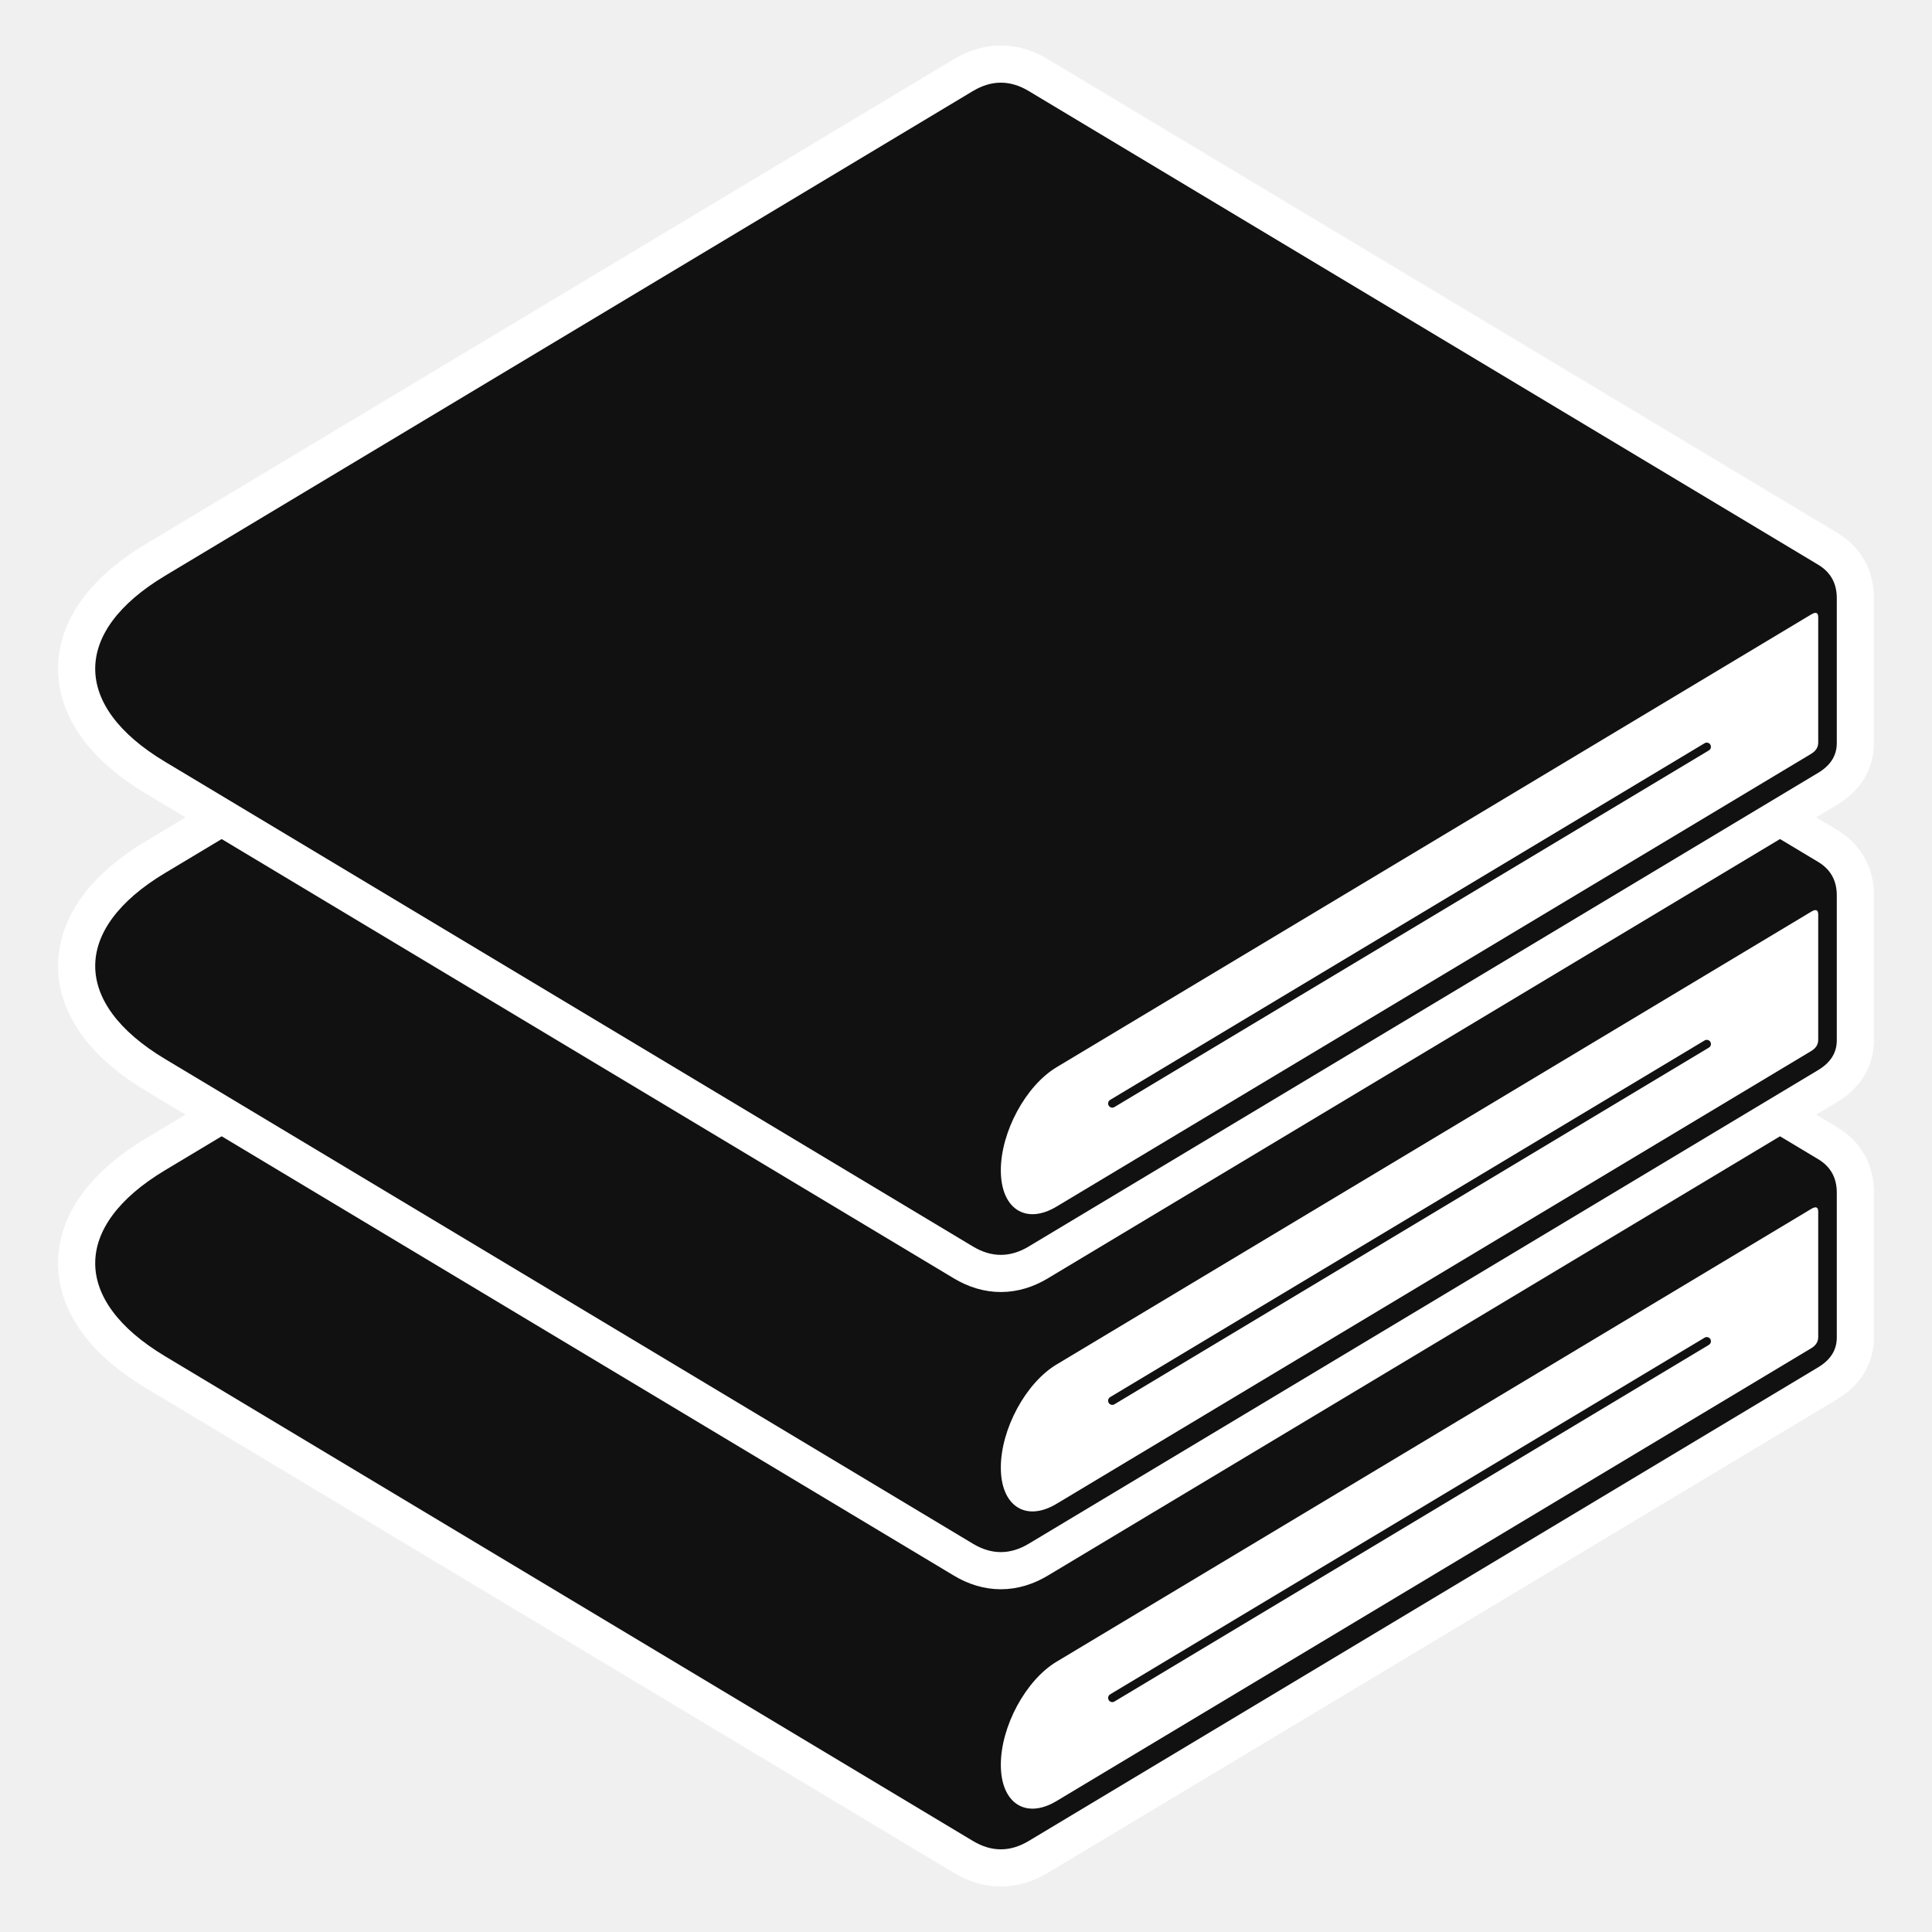
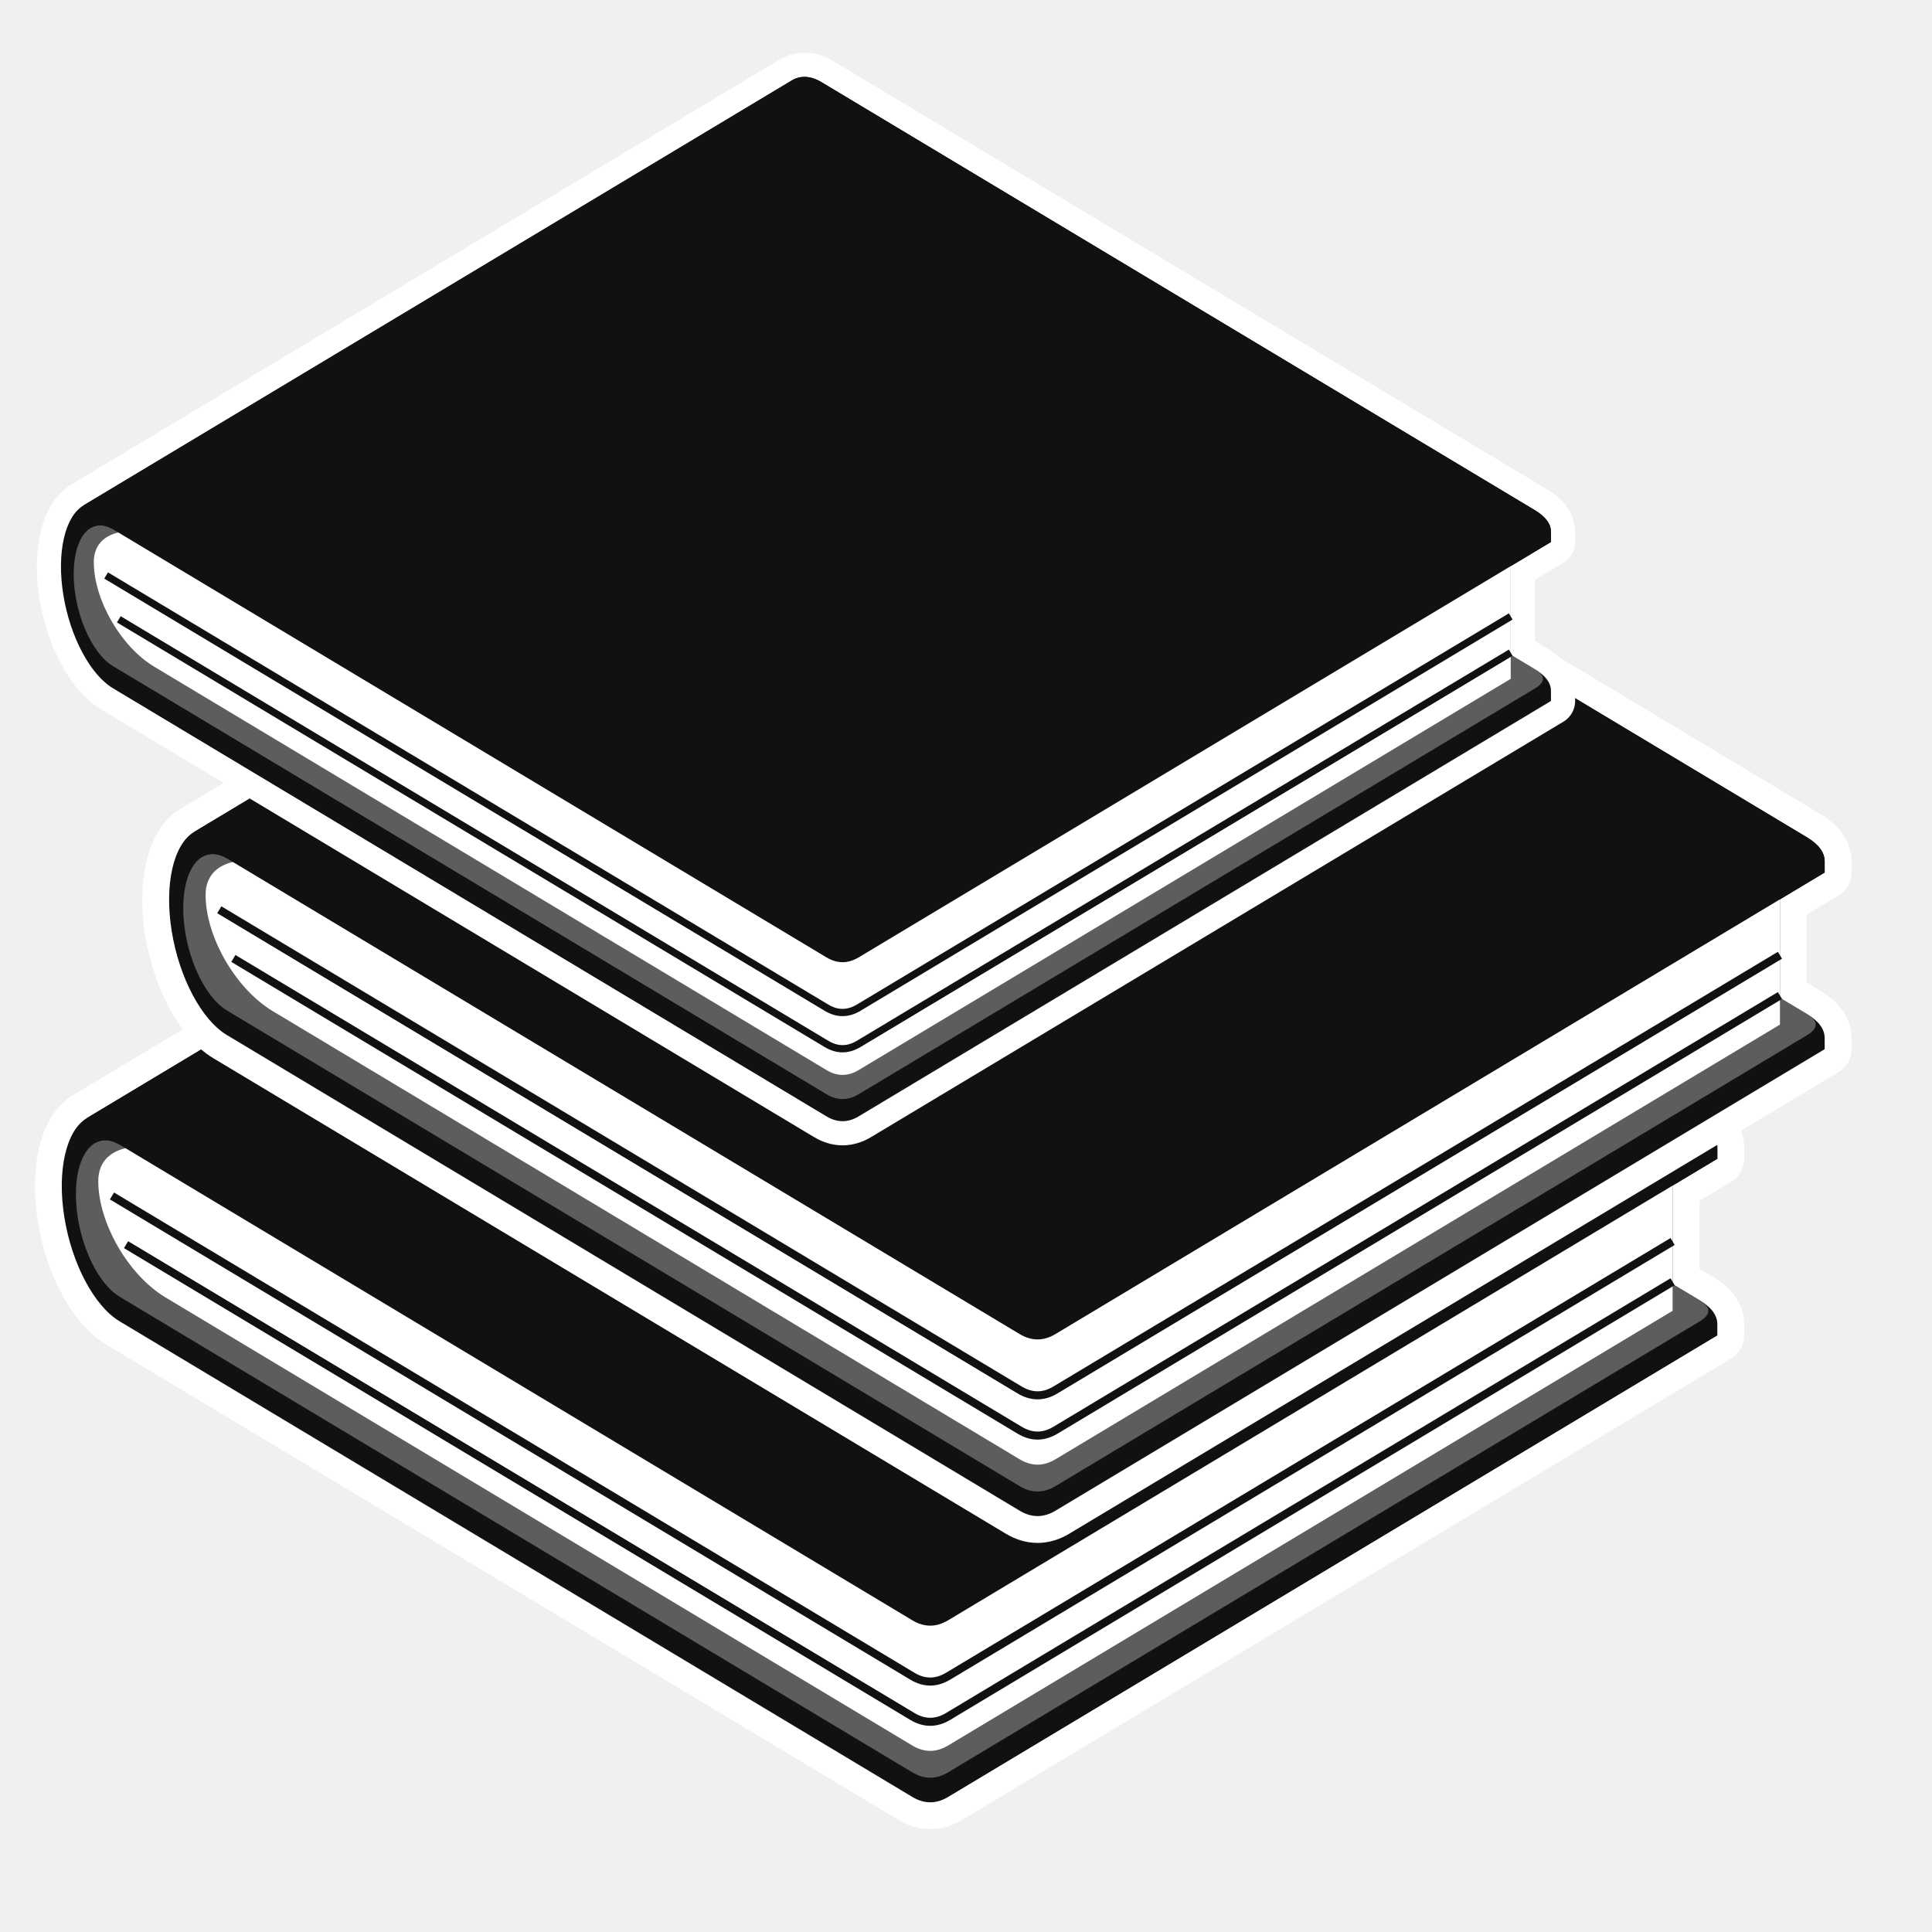
- <svg xmlns="http://www.w3.org/2000/svg" width="512" height="512" viewBox="48 48 416 416" fill="none">
+ <svg xmlns="http://www.w3.org/2000/svg" width="512" height="512" viewBox="36 48 432 432" fill="none">
  <defs>
    <g id="coursestack-book">
-       <path d="M 257.5 47.6 Q 263.5 44 269.5 47.6 L 439.5 149.6 Q 443.5 152 443.5 156.8 V 188 Q 443.5 192 439.5 194.4 L 269.5 296.4 Q 263.5 300 257.5 296.4 L 83.5 192 C 63.5 180 63.5 164 83.5 152 Z" fill="#111" stroke="#fff" stroke-width="16" stroke-linejoin="round" paint-order="stroke fill" />
-       <path d="M 275.5 257.8 L 438 160.3 Q 439.5 159.4 439.5 160.9 L 439.5 187.9 Q 439.5 189.4 438 190.3 L 275.5 287.8 C 268.873 291.776 263.5 288.284 263.5 280 C 263.5 271.716 268.873 261.776 275.5 257.8 Z" fill="#fff" />
-       <path d="M 287.5 265.6 L 415.5 188.8" stroke="#111" stroke-width="1.8" stroke-linecap="round" />
+       <path d="M 250.741 44.845 L 428 151.2 Q 432 153.6 432 156.6 V 159.1 L 422 165.1 V 187.1 L 428 190.7 Q 432 193.1 432 196.1 V 198.6 L 260 301.8 Q 256 304.2 252 301.8 L 74.741 195.445 C 69.082 192.049 64.08 182.641 62.398 172.227 C 60.716 161.813 62.744 152.813 67.404 150.018 L 243.404 44.418 C 245.561 43.123 248.12 43.272 250.741 44.845 Z" fill="#111" stroke="#fff" stroke-width="12" stroke-linejoin="round" paint-order="stroke fill" />
+       <path d="M 74.741 155.945 L 250.741 50.345 L 422 159.1 V 187.1 L 428 190.7 Q 432 193.1 428 195.5 L 260 296.3 Q 256 298.7 252 296.3 L 74.741 189.945 C 69.347 186.708 64.974 176.473 64.974 167.084 C 64.974 157.696 69.347 152.708 74.741 155.945 Z" fill="#fff" fill-opacity="0.32" />
+       <path d="M 91 159.7 L 252 256.3 Q 256 258.7 260 256.3 L 422 159.1 V 193.1 L 260 290.3 Q 256 292.7 252 290.3 L 85 190.1 C 76.701 185.121 69.974 173.473 69.974 164.084 C 69.974 154.696 82.701 154.721 91 159.7 Z" fill="#fff" />
+       <path d="M 73.033 167.42 L 252 274.8 Q 256 277.2 260 274.8 L 422 177.6 M 76.183 178.31 L 252 283.8 Q 256 286.2 260 283.8 L 422 186.6" stroke="#111" stroke-width="1.8" />
+       <path d="M 67.404 150.018 L 243.404 44.418 C 245.561 43.123 248.12 43.272 250.741 44.845 L 428 151.2 Q 432 153.6 432 156.6 V 159.1 L 260 262.3 Q 256 264.7 252 262.3 L 74.741 155.945 C 72.761 154.756 70.827 154.644 69.197 155.622 Z" fill="#111" />
    </g>
  </defs>
-   <use href="#coursestack-book" y="148" />
-   <use href="#coursestack-book" y="84" />
-   <use href="#coursestack-book" y="20" />
+   <use href="#coursestack-book" x="-12" y="148" />
+   <use href="#coursestack-book" x="12" y="84" />
+   <use href="#coursestack-book" transform="translate(-6 26) scale(0.9)" />
</svg>
